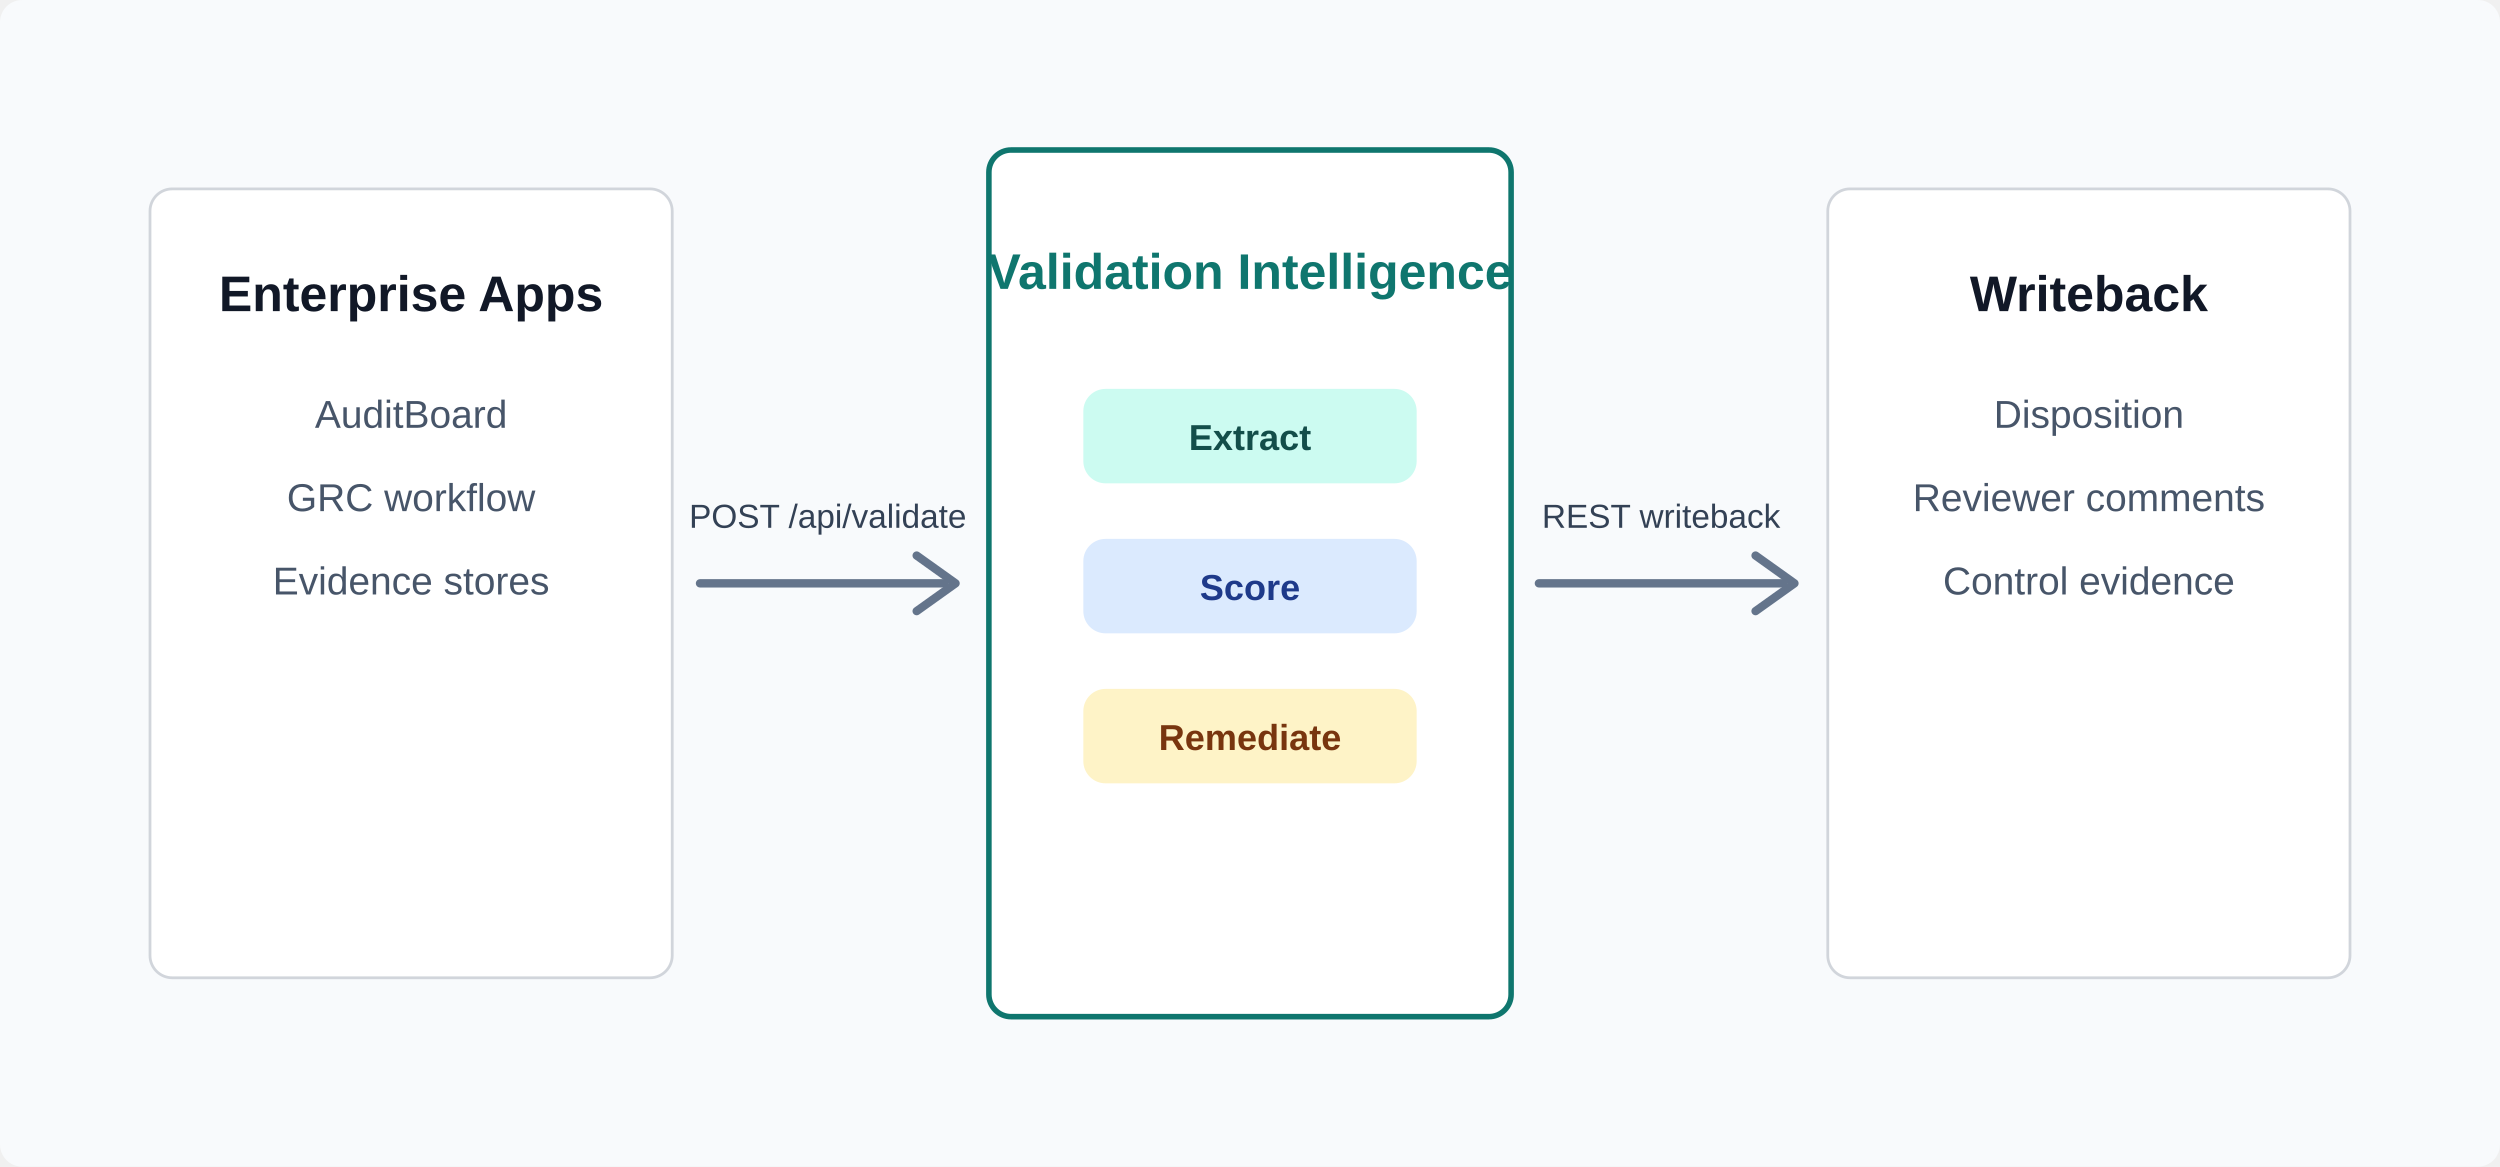
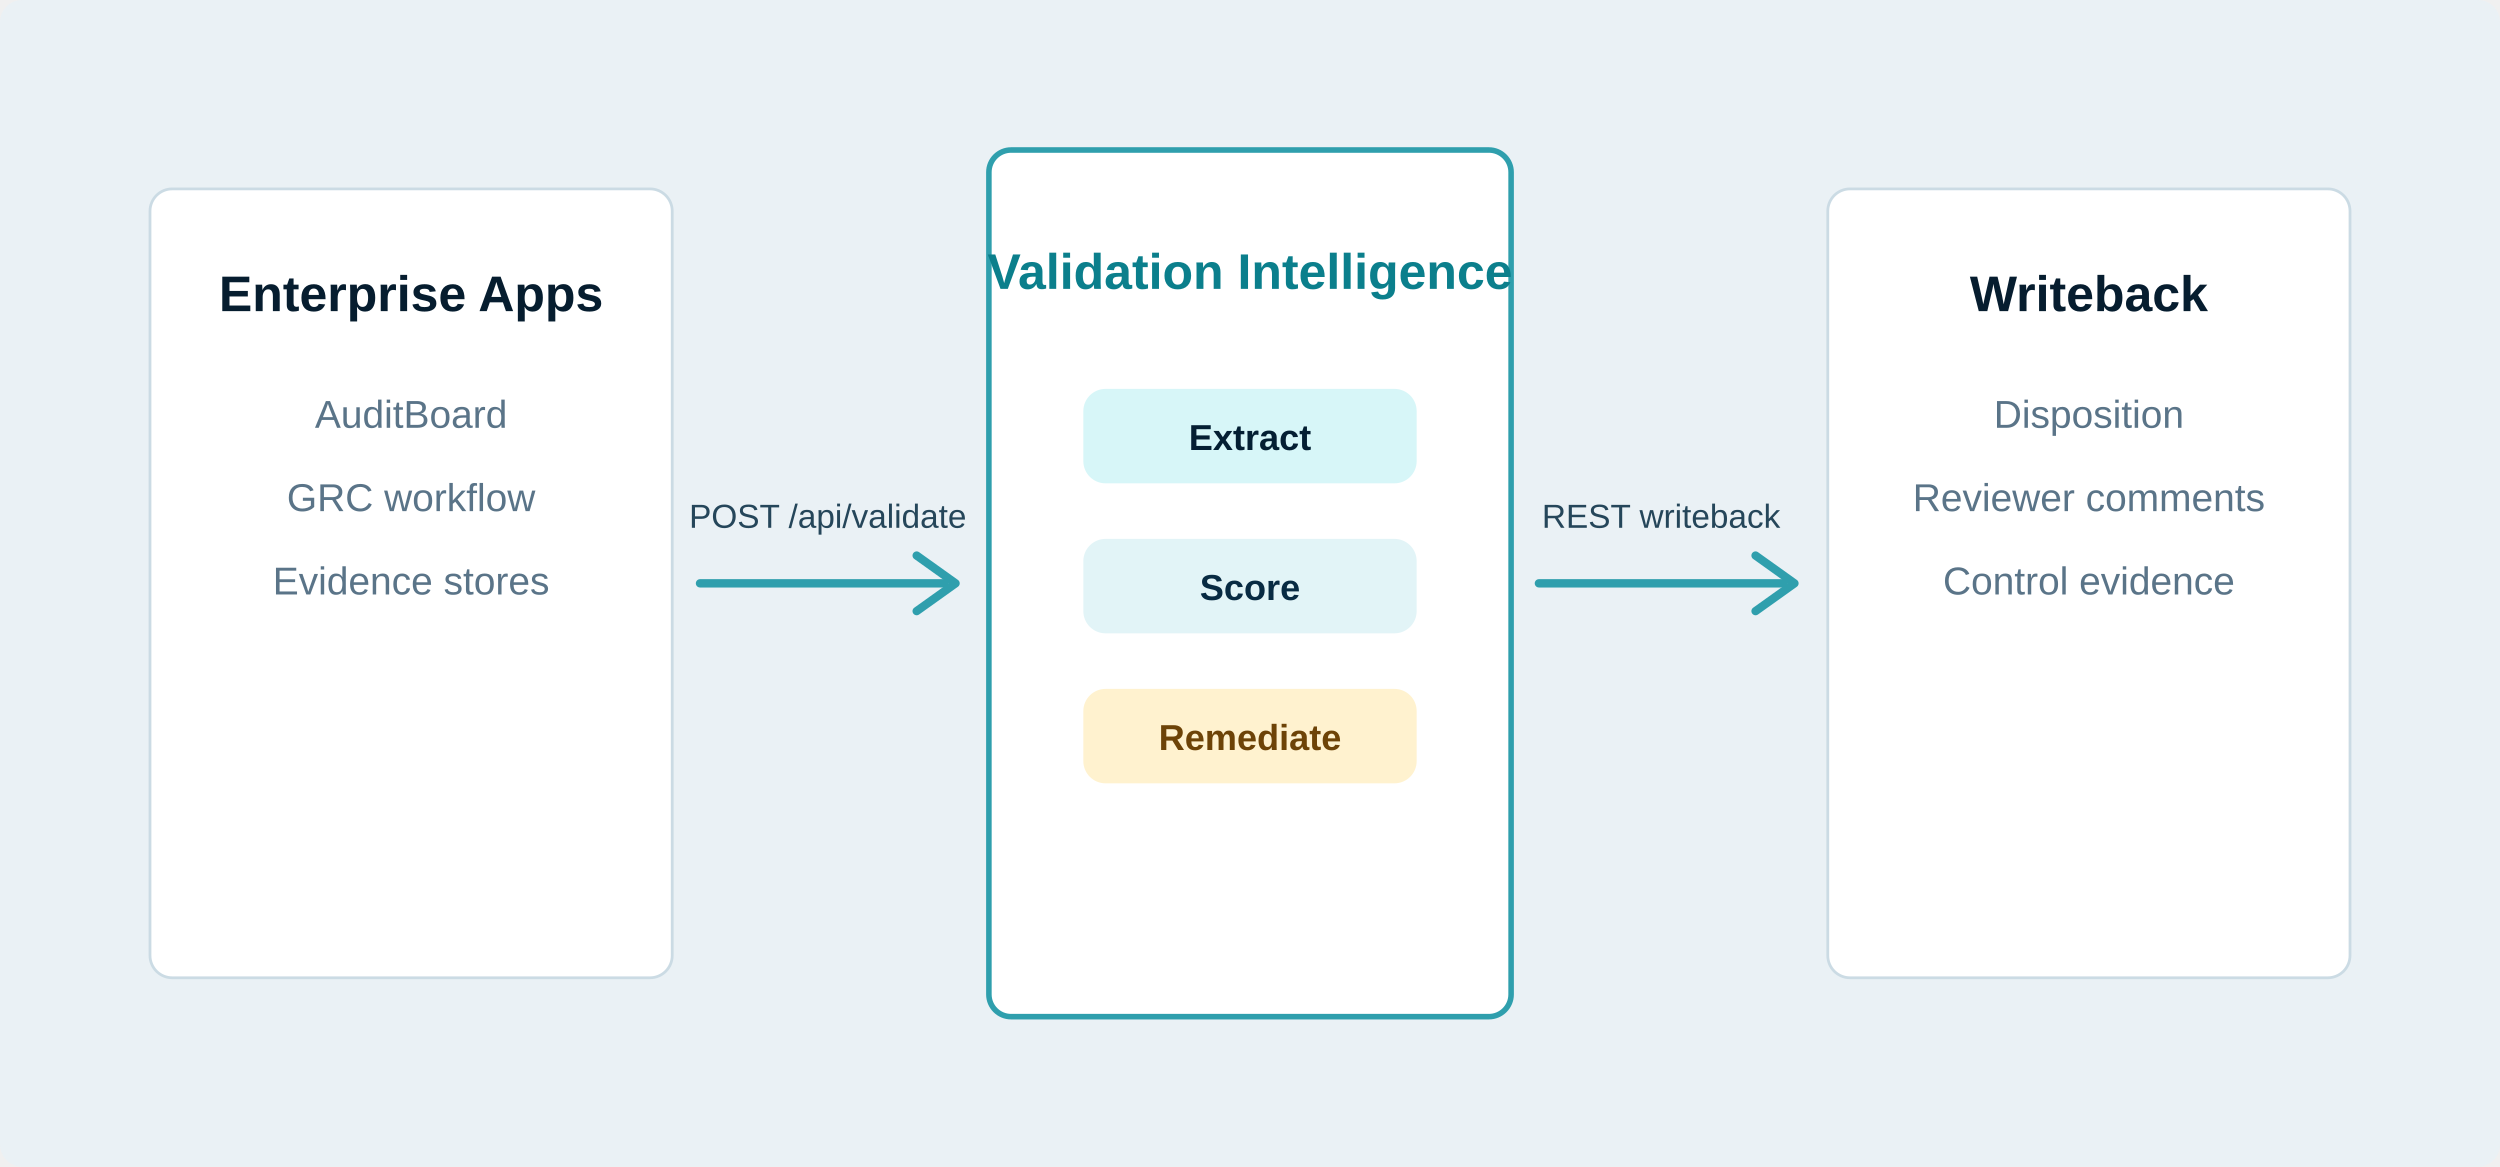
<svg xmlns="http://www.w3.org/2000/svg" width="900" height="420" viewBox="0 0 900 420" fill="none" role="img" aria-labelledby="title desc">
-   <rect width="900" height="420" rx="8" fill="#f8fafc" />
-   <rect x="54" y="68" width="188" height="284" rx="8" fill="#ffffff" stroke="#d1d5db" />
-   <rect x="356" y="54" width="188" height="312" rx="8" fill="#ffffff" stroke="#0f766e" stroke-width="2" />
-   <rect x="658" y="68" width="188" height="284" rx="8" fill="#ffffff" stroke="#d1d5db" />
-   <text x="148" y="112" text-anchor="middle" fill="#111827" font-family="Arial, sans-serif" font-size="18" font-weight="700">Enterprise Apps</text>
-   <text x="148" y="154" text-anchor="middle" fill="#475569" font-family="Arial, sans-serif" font-size="14">AuditBoard</text>
-   <text x="148" y="184" text-anchor="middle" fill="#475569" font-family="Arial, sans-serif" font-size="14">GRC workflow</text>
-   <text x="148" y="214" text-anchor="middle" fill="#475569" font-family="Arial, sans-serif" font-size="14">Evidence stores</text>
-   <text x="450" y="104" text-anchor="middle" fill="#0f766e" font-family="Arial, sans-serif" font-size="18" font-weight="700">Validation Intelligence</text>
-   <rect x="390" y="140" width="120" height="34" rx="8" fill="#ccfbf1" />
-   <text x="450" y="162" text-anchor="middle" fill="#134e4a" font-family="Arial, sans-serif" font-size="13" font-weight="700">Extract</text>
-   <rect x="390" y="194" width="120" height="34" rx="8" fill="#dbeafe" />
-   <text x="450" y="216" text-anchor="middle" fill="#1e3a8a" font-family="Arial, sans-serif" font-size="13" font-weight="700">Score</text>
-   <rect x="390" y="248" width="120" height="34" rx="8" fill="#fef3c7" />
-   <text x="450" y="270" text-anchor="middle" fill="#78350f" font-family="Arial, sans-serif" font-size="13" font-weight="700">Remediate</text>
-   <text x="752" y="112" text-anchor="middle" fill="#111827" font-family="Arial, sans-serif" font-size="18" font-weight="700">Writeback</text>
-   <text x="752" y="154" text-anchor="middle" fill="#475569" font-family="Arial, sans-serif" font-size="14">Disposition</text>
-   <text x="752" y="184" text-anchor="middle" fill="#475569" font-family="Arial, sans-serif" font-size="14">Reviewer comments</text>
-   <text x="752" y="214" text-anchor="middle" fill="#475569" font-family="Arial, sans-serif" font-size="14">Control evidence</text>
-   <path d="M252 210H340" stroke="#64748b" stroke-width="3" stroke-linecap="round" />
-   <path d="M330 200L344 210L330 220" stroke="#64748b" stroke-width="3" stroke-linecap="round" stroke-linejoin="round" />
-   <path d="M554 210H642" stroke="#64748b" stroke-width="3" stroke-linecap="round" />
-   <path d="M632 200L646 210L632 220" stroke="#64748b" stroke-width="3" stroke-linecap="round" stroke-linejoin="round" />
-   <text x="298" y="190" text-anchor="middle" fill="#334155" font-family="Arial, sans-serif" font-size="12">POST /api/validate</text>
-   <text x="598" y="190" text-anchor="middle" fill="#334155" font-family="Arial, sans-serif" font-size="12">REST writeback</text>
+   <rect width="900" height="420" rx="8" fill="#eaf1f5" />
+   <rect x="54" y="68" width="188" height="284" rx="8" fill="#ffffff" stroke="#cbdbe4" />
+   <rect x="356" y="54" width="188" height="312" rx="8" fill="#ffffff" stroke="#2f9fad" stroke-width="2" />
+   <rect x="658" y="68" width="188" height="284" rx="8" fill="#ffffff" stroke="#cbdbe4" />
+   <text x="148" y="112" text-anchor="middle" fill="#061d2f" font-family="Arial, sans-serif" font-size="18" font-weight="700">Enterprise Apps</text>
+   <text x="148" y="154" text-anchor="middle" fill="#5a7488" font-family="Arial, sans-serif" font-size="14">AuditBoard</text>
+   <text x="148" y="184" text-anchor="middle" fill="#5a7488" font-family="Arial, sans-serif" font-size="14">GRC workflow</text>
+   <text x="148" y="214" text-anchor="middle" fill="#5a7488" font-family="Arial, sans-serif" font-size="14">Evidence stores</text>
+   <text x="450" y="104" text-anchor="middle" fill="#0b7f8c" font-family="Arial, sans-serif" font-size="18" font-weight="700">Validation Intelligence</text>
+   <rect x="390" y="140" width="120" height="34" rx="8" fill="#d7f6f8" />
+   <text x="450" y="162" text-anchor="middle" fill="#041f33" font-family="Arial, sans-serif" font-size="13" font-weight="700">Extract</text>
+   <rect x="390" y="194" width="120" height="34" rx="8" fill="#e2f4f7" />
+   <text x="450" y="216" text-anchor="middle" fill="#082b43" font-family="Arial, sans-serif" font-size="13" font-weight="700">Score</text>
+   <rect x="390" y="248" width="120" height="34" rx="8" fill="#fff2cf" />
+   <text x="450" y="270" text-anchor="middle" fill="#6d4307" font-family="Arial, sans-serif" font-size="13" font-weight="700">Remediate</text>
+   <text x="752" y="112" text-anchor="middle" fill="#061d2f" font-family="Arial, sans-serif" font-size="18" font-weight="700">Writeback</text>
+   <text x="752" y="154" text-anchor="middle" fill="#5a7488" font-family="Arial, sans-serif" font-size="14">Disposition</text>
+   <text x="752" y="184" text-anchor="middle" fill="#5a7488" font-family="Arial, sans-serif" font-size="14">Reviewer comments</text>
+   <text x="752" y="214" text-anchor="middle" fill="#5a7488" font-family="Arial, sans-serif" font-size="14">Control evidence</text>
+   <path d="M252 210H340" stroke="#2f9fad" stroke-width="3" stroke-linecap="round" />
+   <path d="M330 200L344 210L330 220" stroke="#2f9fad" stroke-width="3" stroke-linecap="round" stroke-linejoin="round" />
+   <path d="M554 210H642" stroke="#2f9fad" stroke-width="3" stroke-linecap="round" />
+   <path d="M632 200L646 210L632 220" stroke="#2f9fad" stroke-width="3" stroke-linecap="round" stroke-linejoin="round" />
+   <text x="298" y="190" text-anchor="middle" fill="#25465a" font-family="Arial, sans-serif" font-size="12">POST /api/validate</text>
+   <text x="598" y="190" text-anchor="middle" fill="#25465a" font-family="Arial, sans-serif" font-size="12">REST writeback</text>
</svg>
